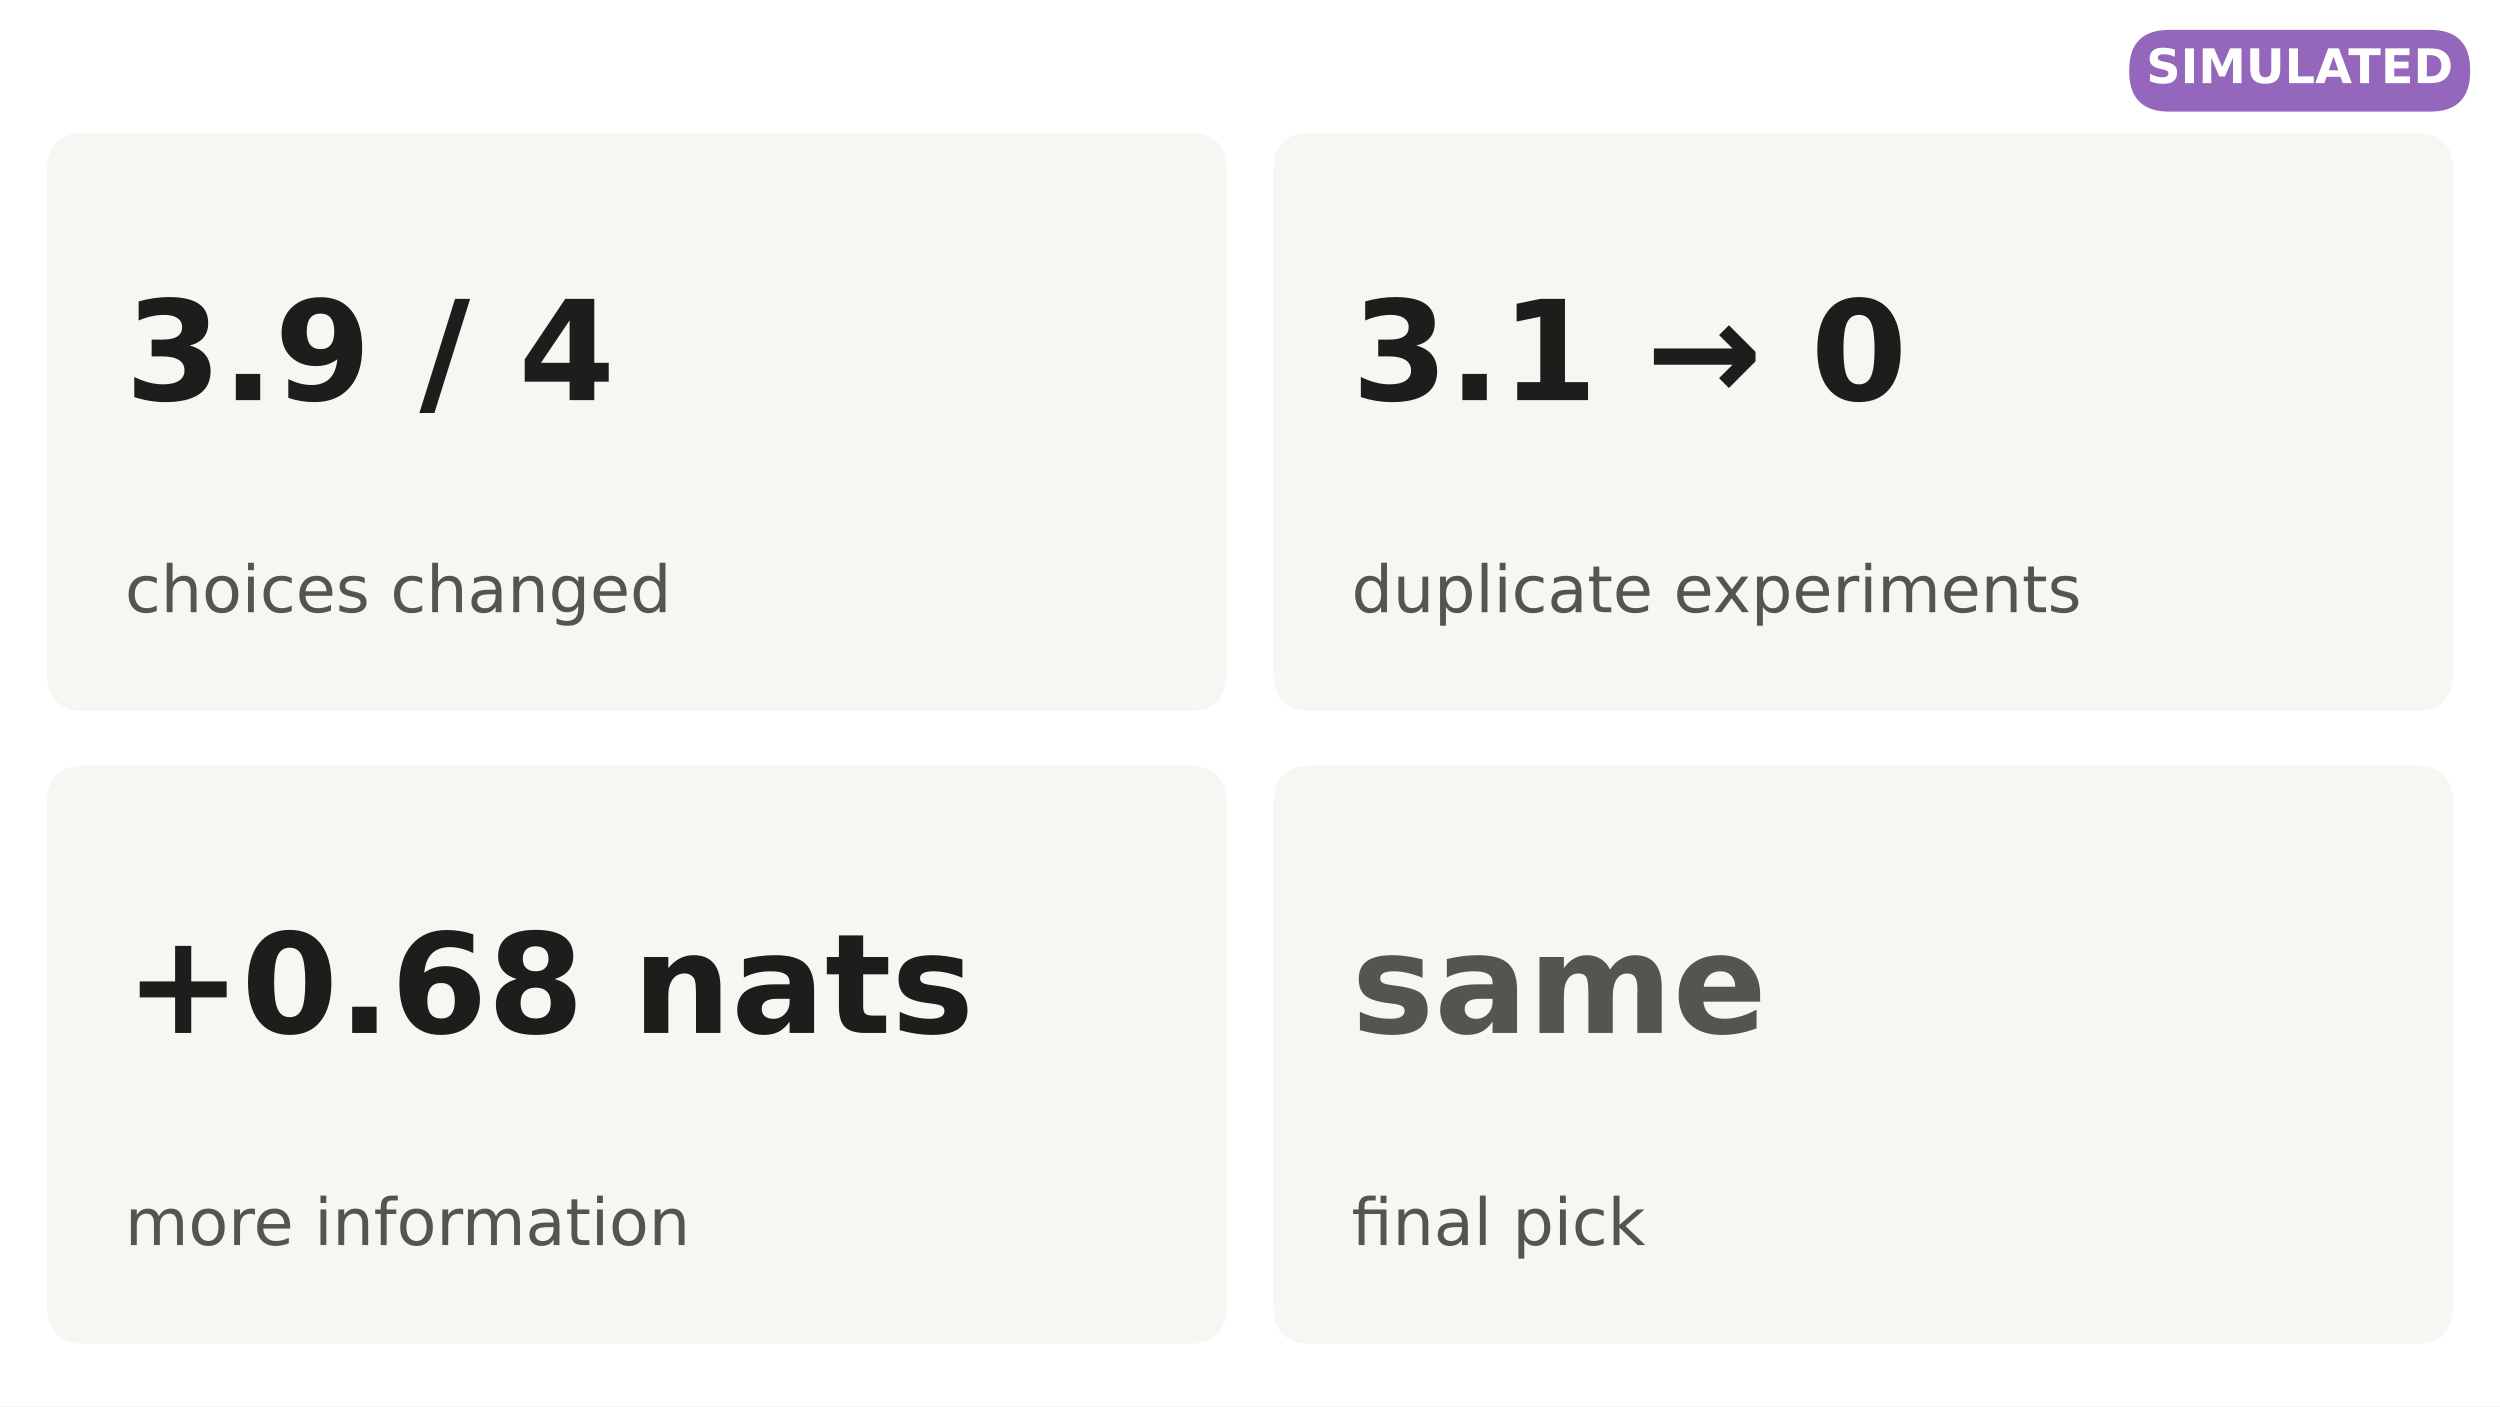
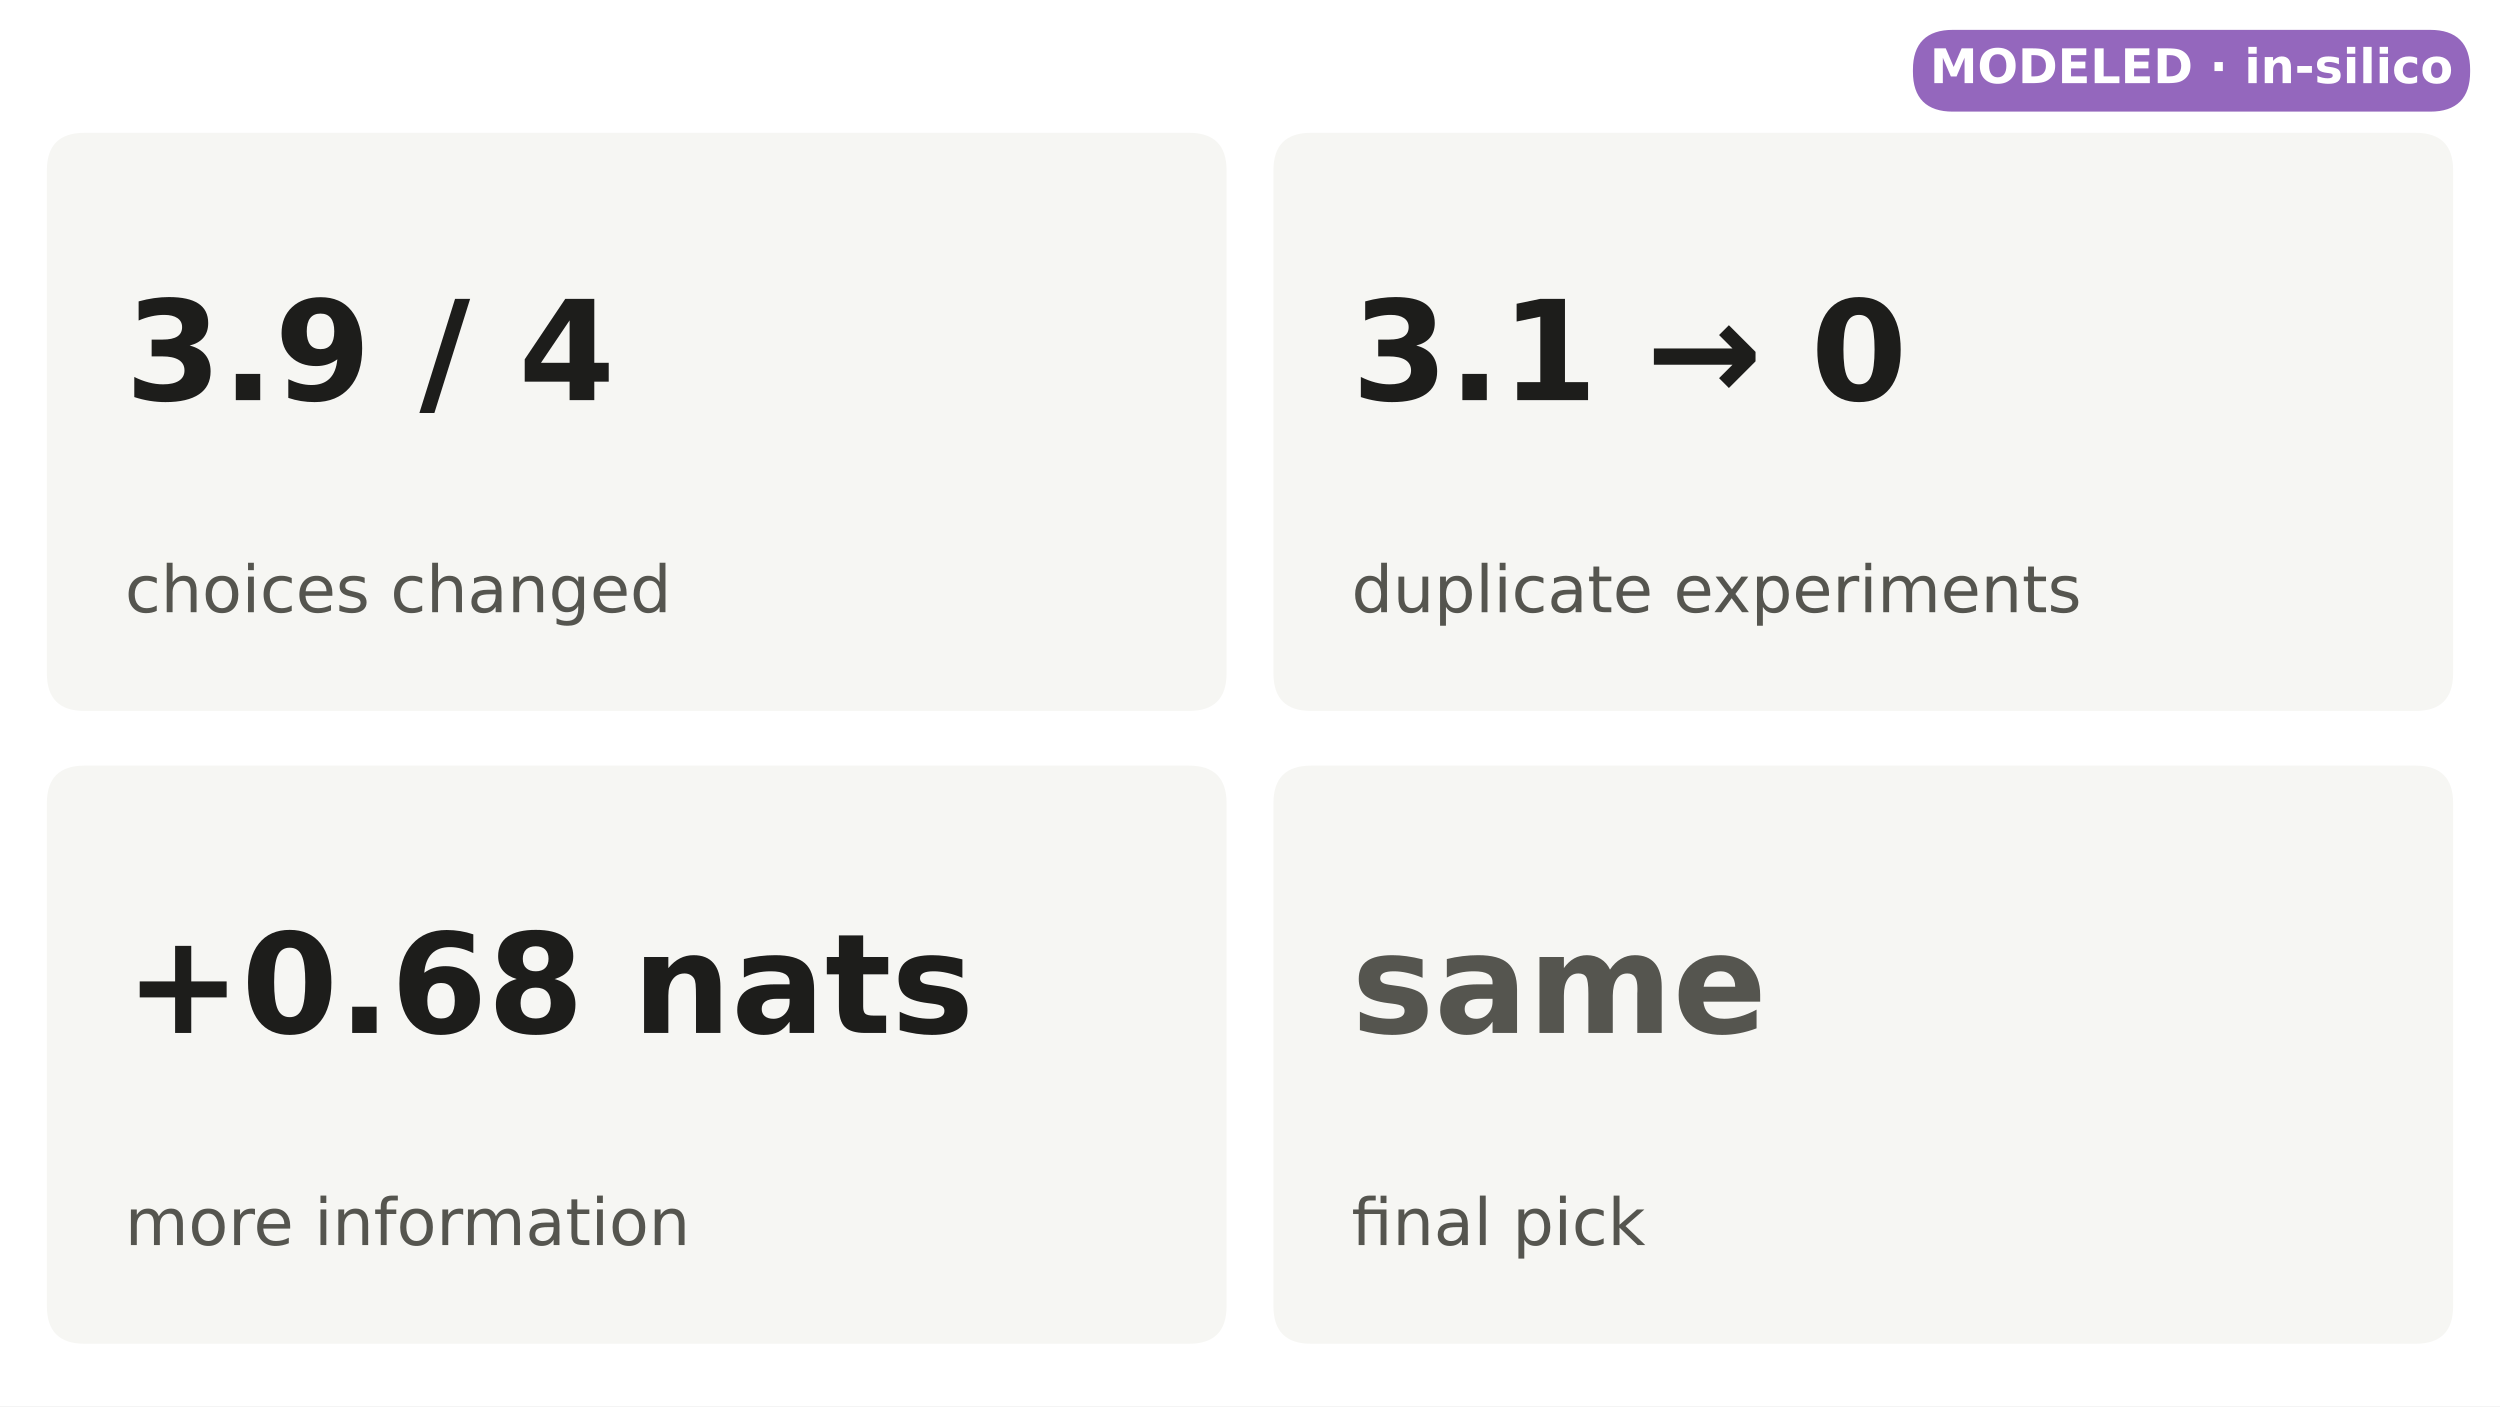
<svg xmlns="http://www.w3.org/2000/svg" xmlns:xlink="http://www.w3.org/1999/xlink" width="1152pt" height="648pt" viewBox="0 0 1152 648" version="1.1">
  <defs>
    <style type="text/css">*{stroke-linejoin: round; stroke-linecap: butt}</style>
  </defs>
  <g id="figure_1">
    <g id="patch_1">
      <path d="M 0 648  L 1152 648  L 1152 0  L 0 0  z " style="fill: #ffffff" />
    </g>
    <g id="axes_1">
      <g id="patch_2">
        <path d="M 38.88 327.6  L 547.92 327.6  Q 565.2 327.6 565.2 310.32  L 565.2 78.48  Q 565.2 61.2 547.92 61.2  L 38.88 61.2  Q 21.6 61.2 21.6 78.48  L 21.6 310.32  Q 21.6 327.6 38.88 327.6  z " clip-path="url(#p1f4ea97d91)" style="fill: #f6f6f3" />
      </g>
      <g id="patch_3">
        <path d="M 604.08 327.6  L 1113.12 327.6  Q 1130.4 327.6 1130.4 310.32  L 1130.4 78.48  Q 1130.4 61.2 1113.12 61.2  L 604.08 61.2  Q 586.8 61.2 586.8 78.48  L 586.8 310.32  Q 586.8 327.6 604.08 327.6  z " clip-path="url(#p1f4ea97d91)" style="fill: #f6f6f3" />
      </g>
      <g id="patch_4">
        <path d="M 38.88 619.2  L 547.92 619.2  Q 565.2 619.2 565.2 601.92  L 565.2 370.08  Q 565.2 352.8 547.92 352.8  L 38.88 352.8  Q 21.6 352.8 21.6 370.08  L 21.6 601.92  Q 21.6 619.2 38.88 619.2  z " clip-path="url(#p1f4ea97d91)" style="fill: #f6f6f3" />
      </g>
      <g id="patch_5">
        <path d="M 604.08 619.2  L 1113.12 619.2  Q 1130.4 619.2 1130.4 601.92  L 1130.4 370.08  Q 1130.4 352.8 1113.12 352.8  L 604.08 352.8  Q 586.8 352.8 586.8 370.08  L 586.8 601.92  Q 586.8 619.2 604.08 619.2  z " clip-path="url(#p1f4ea97d91)" style="fill: #f6f6f3" />
      </g>
      <g id="text_1">
        <g style="fill: #1d1d1b" transform="translate(57.6 184.385) scale(0.64 -0.64)">
          <defs>
            <path id="DejaVuSans-Bold-16" d="M 2981 2516  Q 3453 2394 3698 2092  Q 3944 1791 3944 1325  Q 3944 631 3412 270  Q 2881 -91 1863 -91  Q 1503 -91 1142 -33  Q 781 25 428 141  L 428 1069  Q 766 900 1098 814  Q 1431 728 1753 728  Q 2231 728 2486 893  Q 2741 1059 2741 1369  Q 2741 1688 2480 1852  Q 2219 2016 1709 2016  L 1228 2016  L 1228 2791  L 1734 2791  Q 2188 2791 2409 2933  Q 2631 3075 2631 3366  Q 2631 3634 2415 3781  Q 2200 3928 1806 3928  Q 1516 3928 1219 3862  Q 922 3797 628 3669  L 628 4550  Q 984 4650 1334 4700  Q 1684 4750 2022 4750  Q 2931 4750 3382 4451  Q 3834 4153 3834 3553  Q 3834 3144 3618 2883  Q 3403 2622 2981 2516  z " transform="scale(0.015625)" />
            <path id="DejaVuSans-Bold-11" d="M 653 1209  L 1778 1209  L 1778 0  L 653 0  L 653 1209  z " transform="scale(0.015625)" />
            <path id="DejaVuSans-Bold-1c" d="M 641 103  L 641 966  Q 928 831 1190 764  Q 1453 697 1709 697  Q 2247 697 2547 995  Q 2847 1294 2900 1881  Q 2688 1725 2447 1647  Q 2206 1569 1925 1569  Q 1209 1569 770 1986  Q 331 2403 331 3084  Q 331 3838 820 4291  Q 1309 4744 2131 4744  Q 3044 4744 3544 4128  Q 4044 3513 4044 2388  Q 4044 1231 3459 570  Q 2875 -91 1856 -91  Q 1528 -91 1228 -42  Q 928 6 641 103  z M 2125 2350  Q 2441 2350 2600 2554  Q 2759 2759 2759 3169  Q 2759 3575 2600 3781  Q 2441 3988 2125 3988  Q 1809 3988 1650 3781  Q 1491 3575 1491 3169  Q 1491 2759 1650 2554  Q 1809 2350 2125 2350  z " transform="scale(0.015625)" />
            <path id="DejaVuSans-Bold-3" transform="scale(0.015625)" />
            <path id="DejaVuSans-Bold-12" d="M 1644 4666  L 2338 4666  L 691 -594  L 0 -594  L 1644 4666  z " transform="scale(0.015625)" />
            <path id="DejaVuSans-Bold-17" d="M 2356 3675  L 1038 1722  L 2356 1722  L 2356 3675  z M 2156 4666  L 3494 4666  L 3494 1722  L 4159 1722  L 4159 850  L 3494 850  L 3494 0  L 2356 0  L 2356 850  L 288 850  L 288 1881  L 2156 4666  z " transform="scale(0.015625)" />
          </defs>
          <use xlink:href="#DejaVuSans-Bold-16" />
          <use xlink:href="#DejaVuSans-Bold-11" transform="translate(69.57812 0)" />
          <use xlink:href="#DejaVuSans-Bold-1c" transform="translate(107.5625 0)" />
          <use xlink:href="#DejaVuSans-Bold-3" transform="translate(177.1406 0)" />
          <use xlink:href="#DejaVuSans-Bold-12" transform="translate(211.9531 0)" />
          <use xlink:href="#DejaVuSans-Bold-3" transform="translate(248.4844 0)" />
          <use xlink:href="#DejaVuSans-Bold-17" transform="translate(283.2969 0)" />
        </g>
      </g>
      <g id="text_2">
        <g style="fill: #55554f" transform="translate(57.6 282.1141) scale(0.3 -0.3)">
          <defs>
            <path id="DejaVuSans-46" d="M 3122 3366  L 3122 2828  Q 2878 2963 2633 3030  Q 2388 3097 2138 3097  Q 1578 3097 1268 2742  Q 959 2388 959 1747  Q 959 1106 1268 751  Q 1578 397 2138 397  Q 2388 397 2633 464  Q 2878 531 3122 666  L 3122 134  Q 2881 22 2623 -34  Q 2366 -91 2075 -91  Q 1284 -91 818 406  Q 353 903 353 1747  Q 353 2603 823 3093  Q 1294 3584 2113 3584  Q 2378 3584 2631 3529  Q 2884 3475 3122 3366  z " transform="scale(0.015625)" />
            <path id="DejaVuSans-4b" d="M 3513 2113  L 3513 0  L 2938 0  L 2938 2094  Q 2938 2591 2744 2837  Q 2550 3084 2163 3084  Q 1697 3084 1428 2787  Q 1159 2491 1159 1978  L 1159 0  L 581 0  L 581 4863  L 1159 4863  L 1159 2956  Q 1366 3272 1645 3428  Q 1925 3584 2291 3584  Q 2894 3584 3203 3211  Q 3513 2838 3513 2113  z " transform="scale(0.015625)" />
            <path id="DejaVuSans-52" d="M 1959 3097  Q 1497 3097 1228 2736  Q 959 2375 959 1747  Q 959 1119 1226 758  Q 1494 397 1959 397  Q 2419 397 2687 759  Q 2956 1122 2956 1747  Q 2956 2369 2687 2733  Q 2419 3097 1959 3097  z M 1959 3584  Q 2709 3584 3137 3096  Q 3566 2609 3566 1747  Q 3566 888 3137 398  Q 2709 -91 1959 -91  Q 1206 -91 779 398  Q 353 888 353 1747  Q 353 2609 779 3096  Q 1206 3584 1959 3584  z " transform="scale(0.015625)" />
            <path id="DejaVuSans-4c" d="M 603 3500  L 1178 3500  L 1178 0  L 603 0  L 603 3500  z M 603 4863  L 1178 4863  L 1178 4134  L 603 4134  L 603 4863  z " transform="scale(0.015625)" />
            <path id="DejaVuSans-48" d="M 3597 1894  L 3597 1613  L 953 1613  Q 991 1019 1311 708  Q 1631 397 2203 397  Q 2534 397 2845 478  Q 3156 559 3463 722  L 3463 178  Q 3153 47 2828 -22  Q 2503 -91 2169 -91  Q 1331 -91 842 396  Q 353 884 353 1716  Q 353 2575 817 3079  Q 1281 3584 2069 3584  Q 2775 3584 3186 3129  Q 3597 2675 3597 1894  z M 3022 2063  Q 3016 2534 2758 2815  Q 2500 3097 2075 3097  Q 1594 3097 1305 2825  Q 1016 2553 972 2059  L 3022 2063  z " transform="scale(0.015625)" />
            <path id="DejaVuSans-56" d="M 2834 3397  L 2834 2853  Q 2591 2978 2328 3040  Q 2066 3103 1784 3103  Q 1356 3103 1142 2972  Q 928 2841 928 2578  Q 928 2378 1081 2264  Q 1234 2150 1697 2047  L 1894 2003  Q 2506 1872 2764 1633  Q 3022 1394 3022 966  Q 3022 478 2636 193  Q 2250 -91 1575 -91  Q 1294 -91 989 -36  Q 684 19 347 128  L 347 722  Q 666 556 975 473  Q 1284 391 1588 391  Q 1994 391 2212 530  Q 2431 669 2431 922  Q 2431 1156 2273 1281  Q 2116 1406 1581 1522  L 1381 1569  Q 847 1681 609 1914  Q 372 2147 372 2553  Q 372 3047 722 3315  Q 1072 3584 1716 3584  Q 2034 3584 2315 3537  Q 2597 3491 2834 3397  z " transform="scale(0.015625)" />
            <path id="DejaVuSans-3" transform="scale(0.015625)" />
            <path id="DejaVuSans-44" d="M 2194 1759  Q 1497 1759 1228 1600  Q 959 1441 959 1056  Q 959 750 1161 570  Q 1363 391 1709 391  Q 2188 391 2477 730  Q 2766 1069 2766 1631  L 2766 1759  L 2194 1759  z M 3341 1997  L 3341 0  L 2766 0  L 2766 531  Q 2569 213 2275 61  Q 1981 -91 1556 -91  Q 1019 -91 701 211  Q 384 513 384 1019  Q 384 1609 779 1909  Q 1175 2209 1959 2209  L 2766 2209  L 2766 2266  Q 2766 2663 2505 2880  Q 2244 3097 1772 3097  Q 1472 3097 1187 3025  Q 903 2953 641 2809  L 641 3341  Q 956 3463 1253 3523  Q 1550 3584 1831 3584  Q 2591 3584 2966 3190  Q 3341 2797 3341 1997  z " transform="scale(0.015625)" />
            <path id="DejaVuSans-51" d="M 3513 2113  L 3513 0  L 2938 0  L 2938 2094  Q 2938 2591 2744 2837  Q 2550 3084 2163 3084  Q 1697 3084 1428 2787  Q 1159 2491 1159 1978  L 1159 0  L 581 0  L 581 3500  L 1159 3500  L 1159 2956  Q 1366 3272 1645 3428  Q 1925 3584 2291 3584  Q 2894 3584 3203 3211  Q 3513 2838 3513 2113  z " transform="scale(0.015625)" />
            <path id="DejaVuSans-4a" d="M 2906 1791  Q 2906 2416 2648 2759  Q 2391 3103 1925 3103  Q 1463 3103 1205 2759  Q 947 2416 947 1791  Q 947 1169 1205 825  Q 1463 481 1925 481  Q 2391 481 2648 825  Q 2906 1169 2906 1791  z M 3481 434  Q 3481 -459 3084 -895  Q 2688 -1331 1869 -1331  Q 1566 -1331 1297 -1286  Q 1028 -1241 775 -1147  L 775 -588  Q 1028 -725 1275 -790  Q 1522 -856 1778 -856  Q 2344 -856 2625 -561  Q 2906 -266 2906 331  L 2906 616  Q 2728 306 2450 153  Q 2172 0 1784 0  Q 1141 0 747 490  Q 353 981 353 1791  Q 353 2603 747 3093  Q 1141 3584 1784 3584  Q 2172 3584 2450 3431  Q 2728 3278 2906 2969  L 2906 3500  L 3481 3500  L 3481 434  z " transform="scale(0.015625)" />
            <path id="DejaVuSans-47" d="M 2906 2969  L 2906 4863  L 3481 4863  L 3481 0  L 2906 0  L 2906 525  Q 2725 213 2448 61  Q 2172 -91 1784 -91  Q 1150 -91 751 415  Q 353 922 353 1747  Q 353 2572 751 3078  Q 1150 3584 1784 3584  Q 2172 3584 2448 3432  Q 2725 3281 2906 2969  z M 947 1747  Q 947 1113 1208 752  Q 1469 391 1925 391  Q 2381 391 2643 752  Q 2906 1113 2906 1747  Q 2906 2381 2643 2742  Q 2381 3103 1925 3103  Q 1469 3103 1208 2742  Q 947 2381 947 1747  z " transform="scale(0.015625)" />
          </defs>
          <use xlink:href="#DejaVuSans-46" />
          <use xlink:href="#DejaVuSans-4b" transform="translate(54.98438 0)" />
          <use xlink:href="#DejaVuSans-52" transform="translate(118.3594 0)" />
          <use xlink:href="#DejaVuSans-4c" transform="translate(179.5469 0)" />
          <use xlink:href="#DejaVuSans-46" transform="translate(207.3281 0)" />
          <use xlink:href="#DejaVuSans-48" transform="translate(262.3125 0)" />
          <use xlink:href="#DejaVuSans-56" transform="translate(323.8438 0)" />
          <use xlink:href="#DejaVuSans-3" transform="translate(375.9375 0)" />
          <use xlink:href="#DejaVuSans-46" transform="translate(407.7188 0)" />
          <use xlink:href="#DejaVuSans-4b" transform="translate(462.7031 0)" />
          <use xlink:href="#DejaVuSans-44" transform="translate(526.0781 0)" />
          <use xlink:href="#DejaVuSans-51" transform="translate(587.3594 0)" />
          <use xlink:href="#DejaVuSans-4a" transform="translate(650.7344 0)" />
          <use xlink:href="#DejaVuSans-48" transform="translate(714.2188 0)" />
          <use xlink:href="#DejaVuSans-47" transform="translate(775.75 0)" />
        </g>
      </g>
      <g id="text_3">
        <g style="fill: #1d1d1b" transform="translate(622.8 184.385) scale(0.64 -0.64)">
          <defs>
            <path id="DejaVuSans-Bold-14" d="M 750 831  L 1813 831  L 1813 3847  L 722 3622  L 722 4441  L 1806 4666  L 2950 4666  L 2950 831  L 4013 831  L 4013 0  L 750 0  L 750 831  z " transform="scale(0.015625)" />
            <path id="DejaVuSans-Bold-c1c" d="M 5050 2225  L 5050 1788  L 3822 559  L 3369 1013  L 3988 1631  L 366 1631  L 366 2381  L 3988 2381  L 3369 3000  L 3822 3453  L 5050 2225  z " transform="scale(0.015625)" />
            <path id="DejaVuSans-Bold-13" d="M 2944 2338  Q 2944 3213 2780 3570  Q 2616 3928 2228 3928  Q 1841 3928 1675 3570  Q 1509 3213 1509 2338  Q 1509 1453 1675 1090  Q 1841 728 2228 728  Q 2613 728 2778 1090  Q 2944 1453 2944 2338  z M 4147 2328  Q 4147 1169 3647 539  Q 3147 -91 2228 -91  Q 1306 -91 806 539  Q 306 1169 306 2328  Q 306 3491 806 4120  Q 1306 4750 2228 4750  Q 3147 4750 3647 4120  Q 4147 3491 4147 2328  z " transform="scale(0.015625)" />
          </defs>
          <use xlink:href="#DejaVuSans-Bold-16" />
          <use xlink:href="#DejaVuSans-Bold-11" transform="translate(69.57812 0)" />
          <use xlink:href="#DejaVuSans-Bold-14" transform="translate(107.5625 0)" />
          <use xlink:href="#DejaVuSans-Bold-3" transform="translate(177.1406 0)" />
          <use xlink:href="#DejaVuSans-Bold-c1c" transform="translate(211.9531 0)" />
          <use xlink:href="#DejaVuSans-Bold-3" transform="translate(295.75 0)" />
          <use xlink:href="#DejaVuSans-Bold-13" transform="translate(330.5625 0)" />
        </g>
      </g>
      <g id="text_4">
        <g style="fill: #55554f" transform="translate(622.8 282.1141) scale(0.3 -0.3)">
          <defs>
            <path id="DejaVuSans-58" d="M 544 1381  L 544 3500  L 1119 3500  L 1119 1403  Q 1119 906 1312 657  Q 1506 409 1894 409  Q 2359 409 2629 706  Q 2900 1003 2900 1516  L 2900 3500  L 3475 3500  L 3475 0  L 2900 0  L 2900 538  Q 2691 219 2414 64  Q 2138 -91 1772 -91  Q 1169 -91 856 284  Q 544 659 544 1381  z M 1991 3584  L 1991 3584  z " transform="scale(0.015625)" />
            <path id="DejaVuSans-53" d="M 1159 525  L 1159 -1331  L 581 -1331  L 581 3500  L 1159 3500  L 1159 2969  Q 1341 3281 1617 3432  Q 1894 3584 2278 3584  Q 2916 3584 3314 3078  Q 3713 2572 3713 1747  Q 3713 922 3314 415  Q 2916 -91 2278 -91  Q 1894 -91 1617 61  Q 1341 213 1159 525  z M 3116 1747  Q 3116 2381 2855 2742  Q 2594 3103 2138 3103  Q 1681 3103 1420 2742  Q 1159 2381 1159 1747  Q 1159 1113 1420 752  Q 1681 391 2138 391  Q 2594 391 2855 752  Q 3116 1113 3116 1747  z " transform="scale(0.015625)" />
            <path id="DejaVuSans-4f" d="M 603 4863  L 1178 4863  L 1178 0  L 603 0  L 603 4863  z " transform="scale(0.015625)" />
            <path id="DejaVuSans-57" d="M 1172 4494  L 1172 3500  L 2356 3500  L 2356 3053  L 1172 3053  L 1172 1153  Q 1172 725 1289 603  Q 1406 481 1766 481  L 2356 481  L 2356 0  L 1766 0  Q 1100 0 847 248  Q 594 497 594 1153  L 594 3053  L 172 3053  L 172 3500  L 594 3500  L 594 4494  L 1172 4494  z " transform="scale(0.015625)" />
            <path id="DejaVuSans-5b" d="M 3513 3500  L 2247 1797  L 3578 0  L 2900 0  L 1881 1375  L 863 0  L 184 0  L 1544 1831  L 300 3500  L 978 3500  L 1906 2253  L 2834 3500  L 3513 3500  z " transform="scale(0.015625)" />
            <path id="DejaVuSans-55" d="M 2631 2963  Q 2534 3019 2420 3045  Q 2306 3072 2169 3072  Q 1681 3072 1420 2755  Q 1159 2438 1159 1844  L 1159 0  L 581 0  L 581 3500  L 1159 3500  L 1159 2956  Q 1341 3275 1631 3429  Q 1922 3584 2338 3584  Q 2397 3584 2469 3576  Q 2541 3569 2628 3553  L 2631 2963  z " transform="scale(0.015625)" />
            <path id="DejaVuSans-50" d="M 3328 2828  Q 3544 3216 3844 3400  Q 4144 3584 4550 3584  Q 5097 3584 5394 3201  Q 5691 2819 5691 2113  L 5691 0  L 5113 0  L 5113 2094  Q 5113 2597 4934 2840  Q 4756 3084 4391 3084  Q 3944 3084 3684 2787  Q 3425 2491 3425 1978  L 3425 0  L 2847 0  L 2847 2094  Q 2847 2600 2669 2842  Q 2491 3084 2119 3084  Q 1678 3084 1418 2786  Q 1159 2488 1159 1978  L 1159 0  L 581 0  L 581 3500  L 1159 3500  L 1159 2956  Q 1356 3278 1631 3431  Q 1906 3584 2284 3584  Q 2666 3584 2933 3390  Q 3200 3197 3328 2828  z " transform="scale(0.015625)" />
          </defs>
          <use xlink:href="#DejaVuSans-47" />
          <use xlink:href="#DejaVuSans-58" transform="translate(63.48438 0)" />
          <use xlink:href="#DejaVuSans-53" transform="translate(126.8594 0)" />
          <use xlink:href="#DejaVuSans-4f" transform="translate(190.3438 0)" />
          <use xlink:href="#DejaVuSans-4c" transform="translate(218.125 0)" />
          <use xlink:href="#DejaVuSans-46" transform="translate(245.9062 0)" />
          <use xlink:href="#DejaVuSans-44" transform="translate(300.8906 0)" />
          <use xlink:href="#DejaVuSans-57" transform="translate(362.1719 0)" />
          <use xlink:href="#DejaVuSans-48" transform="translate(401.375 0)" />
          <use xlink:href="#DejaVuSans-3" transform="translate(462.9062 0)" />
          <use xlink:href="#DejaVuSans-48" transform="translate(494.6875 0)" />
          <use xlink:href="#DejaVuSans-5b" transform="translate(554.4688 0)" />
          <use xlink:href="#DejaVuSans-53" transform="translate(613.6562 0)" />
          <use xlink:href="#DejaVuSans-48" transform="translate(677.1406 0)" />
          <use xlink:href="#DejaVuSans-55" transform="translate(738.6719 0)" />
          <use xlink:href="#DejaVuSans-4c" transform="translate(779.7812 0)" />
          <use xlink:href="#DejaVuSans-50" transform="translate(807.5625 0)" />
          <use xlink:href="#DejaVuSans-48" transform="translate(904.9688 0)" />
          <use xlink:href="#DejaVuSans-51" transform="translate(966.5 0)" />
          <use xlink:href="#DejaVuSans-57" transform="translate(1029.875 0)" />
          <use xlink:href="#DejaVuSans-56" transform="translate(1069.078 0)" />
        </g>
      </g>
      <g id="text_5">
        <g style="fill: #1d1d1b" transform="translate(57.6 475.985) scale(0.64 -0.64)">
          <defs>
            <path id="DejaVuSans-Bold-e" d="M 3053 4013  L 3053 2375  L 4684 2375  L 4684 1638  L 3053 1638  L 3053 0  L 2309 0  L 2309 1638  L 678 1638  L 678 2375  L 2309 2375  L 2309 4013  L 3053 4013  z " transform="scale(0.015625)" />
            <path id="DejaVuSans-Bold-19" d="M 2316 2303  Q 2000 2303 1842 2098  Q 1684 1894 1684 1484  Q 1684 1075 1842 870  Q 2000 666 2316 666  Q 2634 666 2792 870  Q 2950 1075 2950 1484  Q 2950 1894 2792 2098  Q 2634 2303 2316 2303  z M 3803 4544  L 3803 3681  Q 3506 3822 3243 3889  Q 2981 3956 2731 3956  Q 2194 3956 1894 3657  Q 1594 3359 1544 2772  Q 1750 2925 1990 3001  Q 2231 3078 2516 3078  Q 3231 3078 3670 2659  Q 4109 2241 4109 1563  Q 4109 813 3618 361  Q 3128 -91 2303 -91  Q 1394 -91 895 523  Q 397 1138 397 2266  Q 397 3422 980 4083  Q 1563 4744 2578 4744  Q 2900 4744 3203 4694  Q 3506 4644 3803 4544  z " transform="scale(0.015625)" />
            <path id="DejaVuSans-Bold-1b" d="M 2228 2088  Q 1891 2088 1709 1903  Q 1528 1719 1528 1375  Q 1528 1031 1709 848  Q 1891 666 2228 666  Q 2563 666 2741 848  Q 2919 1031 2919 1375  Q 2919 1722 2741 1905  Q 2563 2088 2228 2088  z M 1350 2484  Q 925 2613 709 2878  Q 494 3144 494 3541  Q 494 4131 934 4440  Q 1375 4750 2228 4750  Q 3075 4750 3515 4442  Q 3956 4134 3956 3541  Q 3956 3144 3739 2878  Q 3522 2613 3097 2484  Q 3572 2353 3814 2058  Q 4056 1763 4056 1313  Q 4056 619 3595 264  Q 3134 -91 2228 -91  Q 1319 -91 855 264  Q 391 619 391 1313  Q 391 1763 633 2058  Q 875 2353 1350 2484  z M 1631 3419  Q 1631 3141 1786 2991  Q 1941 2841 2228 2841  Q 2509 2841 2662 2991  Q 2816 3141 2816 3419  Q 2816 3697 2662 3845  Q 2509 3994 2228 3994  Q 1941 3994 1786 3844  Q 1631 3694 1631 3419  z " transform="scale(0.015625)" />
            <path id="DejaVuSans-Bold-51" d="M 4056 2131  L 4056 0  L 2931 0  L 2931 347  L 2931 1631  Q 2931 2084 2911 2256  Q 2891 2428 2841 2509  Q 2775 2619 2662 2680  Q 2550 2741 2406 2741  Q 2056 2741 1856 2470  Q 1656 2200 1656 1722  L 1656 0  L 538 0  L 538 3500  L 1656 3500  L 1656 2988  Q 1909 3294 2193 3439  Q 2478 3584 2822 3584  Q 3428 3584 3742 3212  Q 4056 2841 4056 2131  z " transform="scale(0.015625)" />
            <path id="DejaVuSans-Bold-44" d="M 2106 1575  Q 1756 1575 1579 1456  Q 1403 1338 1403 1106  Q 1403 894 1545 773  Q 1688 653 1941 653  Q 2256 653 2472 879  Q 2688 1106 2688 1447  L 2688 1575  L 2106 1575  z M 3816 1997  L 3816 0  L 2688 0  L 2688 519  Q 2463 200 2181 54  Q 1900 -91 1497 -91  Q 953 -91 614 226  Q 275 544 275 1050  Q 275 1666 698 1953  Q 1122 2241 2028 2241  L 2688 2241  L 2688 2328  Q 2688 2594 2478 2717  Q 2269 2841 1825 2841  Q 1466 2841 1156 2769  Q 847 2697 581 2553  L 581 3406  Q 941 3494 1303 3539  Q 1666 3584 2028 3584  Q 2975 3584 3395 3211  Q 3816 2838 3816 1997  z " transform="scale(0.015625)" />
            <path id="DejaVuSans-Bold-57" d="M 1759 4494  L 1759 3500  L 2913 3500  L 2913 2700  L 1759 2700  L 1759 1216  Q 1759 972 1856 886  Q 1953 800 2241 800  L 2816 800  L 2816 0  L 1856 0  Q 1194 0 917 276  Q 641 553 641 1216  L 641 2700  L 84 2700  L 84 3500  L 641 3500  L 641 4494  L 1759 4494  z " transform="scale(0.015625)" />
            <path id="DejaVuSans-Bold-56" d="M 3272 3391  L 3272 2541  Q 2913 2691 2578 2766  Q 2244 2841 1947 2841  Q 1628 2841 1473 2761  Q 1319 2681 1319 2516  Q 1319 2381 1436 2309  Q 1553 2238 1856 2203  L 2053 2175  Q 2913 2066 3209 1816  Q 3506 1566 3506 1031  Q 3506 472 3093 190  Q 2681 -91 1863 -91  Q 1516 -91 1145 -36  Q 775 19 384 128  L 384 978  Q 719 816 1070 734  Q 1422 653 1784 653  Q 2113 653 2278 743  Q 2444 834 2444 1013  Q 2444 1163 2330 1236  Q 2216 1309 1875 1350  L 1678 1375  Q 931 1469 631 1722  Q 331 1975 331 2491  Q 331 3047 712 3315  Q 1094 3584 1881 3584  Q 2191 3584 2531 3537  Q 2872 3491 3272 3391  z " transform="scale(0.015625)" />
          </defs>
          <use xlink:href="#DejaVuSans-Bold-e" />
          <use xlink:href="#DejaVuSans-Bold-13" transform="translate(83.79688 0)" />
          <use xlink:href="#DejaVuSans-Bold-11" transform="translate(153.375 0)" />
          <use xlink:href="#DejaVuSans-Bold-19" transform="translate(191.3594 0)" />
          <use xlink:href="#DejaVuSans-Bold-1b" transform="translate(260.9375 0)" />
          <use xlink:href="#DejaVuSans-Bold-3" transform="translate(330.5156 0)" />
          <use xlink:href="#DejaVuSans-Bold-51" transform="translate(365.3281 0)" />
          <use xlink:href="#DejaVuSans-Bold-44" transform="translate(436.5156 0)" />
          <use xlink:href="#DejaVuSans-Bold-57" transform="translate(504 0)" />
          <use xlink:href="#DejaVuSans-Bold-56" transform="translate(551.7969 0)" />
        </g>
      </g>
      <g id="text_6">
        <g style="fill: #55554f" transform="translate(57.6 573.7141) scale(0.3 -0.3)">
          <defs>
            <path id="DejaVuSans-49" d="M 2375 4863  L 2375 4384  L 1825 4384  Q 1516 4384 1395 4259  Q 1275 4134 1275 3809  L 1275 3500  L 2222 3500  L 2222 3053  L 1275 3053  L 1275 0  L 697 0  L 697 3053  L 147 3053  L 147 3500  L 697 3500  L 697 3744  Q 697 4328 969 4595  Q 1241 4863 1831 4863  L 2375 4863  z " transform="scale(0.015625)" />
          </defs>
          <use xlink:href="#DejaVuSans-50" />
          <use xlink:href="#DejaVuSans-52" transform="translate(97.40625 0)" />
          <use xlink:href="#DejaVuSans-55" transform="translate(158.5938 0)" />
          <use xlink:href="#DejaVuSans-48" transform="translate(197.5 0)" />
          <use xlink:href="#DejaVuSans-3" transform="translate(259.0312 0)" />
          <use xlink:href="#DejaVuSans-4c" transform="translate(290.8125 0)" />
          <use xlink:href="#DejaVuSans-51" transform="translate(318.5938 0)" />
          <use xlink:href="#DejaVuSans-49" transform="translate(381.9688 0)" />
          <use xlink:href="#DejaVuSans-52" transform="translate(417.1719 0)" />
          <use xlink:href="#DejaVuSans-55" transform="translate(478.3594 0)" />
          <use xlink:href="#DejaVuSans-50" transform="translate(517.7188 0)" />
          <use xlink:href="#DejaVuSans-44" transform="translate(615.125 0)" />
          <use xlink:href="#DejaVuSans-57" transform="translate(676.4062 0)" />
          <use xlink:href="#DejaVuSans-4c" transform="translate(715.6094 0)" />
          <use xlink:href="#DejaVuSans-52" transform="translate(743.3906 0)" />
          <use xlink:href="#DejaVuSans-51" transform="translate(804.5781 0)" />
        </g>
      </g>
      <g id="text_7">
        <g style="fill: #55554f" transform="translate(622.8 475.985) scale(0.64 -0.64)">
          <defs>
            <path id="DejaVuSans-Bold-50" d="M 3781 2919  Q 3994 3244 4286 3414  Q 4578 3584 4928 3584  Q 5531 3584 5847 3212  Q 6163 2841 6163 2131  L 6163 0  L 5038 0  L 5038 1825  Q 5041 1866 5042 1909  Q 5044 1953 5044 2034  Q 5044 2406 4934 2573  Q 4825 2741 4581 2741  Q 4263 2741 4089 2478  Q 3916 2216 3909 1719  L 3909 0  L 2784 0  L 2784 1825  Q 2784 2406 2684 2573  Q 2584 2741 2328 2741  Q 2006 2741 1831 2477  Q 1656 2213 1656 1722  L 1656 0  L 531 0  L 531 3500  L 1656 3500  L 1656 2988  Q 1863 3284 2130 3434  Q 2397 3584 2719 3584  Q 3081 3584 3359 3409  Q 3638 3234 3781 2919  z " transform="scale(0.015625)" />
            <path id="DejaVuSans-Bold-48" d="M 4031 1759  L 4031 1441  L 1416 1441  Q 1456 1047 1700 850  Q 1944 653 2381 653  Q 2734 653 3104 758  Q 3475 863 3866 1075  L 3866 213  Q 3469 63 3072 -14  Q 2675 -91 2278 -91  Q 1328 -91 801 392  Q 275 875 275 1747  Q 275 2603 792 3093  Q 1309 3584 2216 3584  Q 3041 3584 3536 3087  Q 4031 2591 4031 1759  z M 2881 2131  Q 2881 2450 2695 2645  Q 2509 2841 2209 2841  Q 1884 2841 1681 2658  Q 1478 2475 1428 2131  L 2881 2131  z " transform="scale(0.015625)" />
          </defs>
          <use xlink:href="#DejaVuSans-Bold-56" />
          <use xlink:href="#DejaVuSans-Bold-44" transform="translate(59.51562 0)" />
          <use xlink:href="#DejaVuSans-Bold-50" transform="translate(127 0)" />
          <use xlink:href="#DejaVuSans-Bold-48" transform="translate(231.2031 0)" />
        </g>
      </g>
      <g id="text_8">
        <g style="fill: #55554f" transform="translate(622.8 573.7141) scale(0.3 -0.3)">
          <defs>
            <path id="DejaVuSans-13af" d="M 3431 3500  L 3431 0  L 2853 0  L 2853 3053  L 1275 3053  L 1275 0  L 697 0  L 697 3053  L 147 3053  L 147 3500  L 697 3500  L 697 3744  Q 697 4316 967 4589  Q 1238 4863 1797 4863  L 2375 4863  L 2375 4384  L 1825 4384  Q 1516 4384 1395 4259  Q 1275 4134 1275 3809  L 1275 3500  L 3431 3500  z M 2853 4856  L 3431 4856  L 3431 4128  L 2853 4128  L 2853 4856  z " transform="scale(0.015625)" />
            <path id="DejaVuSans-4e" d="M 581 4863  L 1159 4863  L 1159 1991  L 2875 3500  L 3609 3500  L 1753 1863  L 3688 0  L 2938 0  L 1159 1709  L 1159 0  L 581 0  L 581 4863  z " transform="scale(0.015625)" />
          </defs>
          <use xlink:href="#DejaVuSans-13af" />
          <use xlink:href="#DejaVuSans-51" transform="translate(62.98438 0)" />
          <use xlink:href="#DejaVuSans-44" transform="translate(126.3594 0)" />
          <use xlink:href="#DejaVuSans-4f" transform="translate(187.6406 0)" />
          <use xlink:href="#DejaVuSans-3" transform="translate(215.4219 0)" />
          <use xlink:href="#DejaVuSans-53" transform="translate(247.2031 0)" />
          <use xlink:href="#DejaVuSans-4c" transform="translate(310.6875 0)" />
          <use xlink:href="#DejaVuSans-46" transform="translate(338.4688 0)" />
          <use xlink:href="#DejaVuSans-4e" transform="translate(393.4531 0)" />
        </g>
      </g>
      <g id="text_9">
        <g id="patch_6">
-           <path d="M 999.538 50.64  L 1119.84 50.64  Q 1137.44 50.64 1137.44 33.04  L 1137.44 32.16  Q 1137.44 14.56 1119.84 14.56  L 999.538 14.56  Q 981.938 14.56 981.938 32.16  L 981.938 33.04  Q 981.938 50.64 999.538 50.64  z " style="fill: #9467bd; stroke: #9467bd; stroke-width: 1.6; stroke-linejoin: miter" />
-         </g>
-         <g style="fill: #ffffff" transform="translate(988.9778 38.31484) scale(0.22 -0.22)">
-           <defs>
-             <path id="DejaVuSans-Bold-36" d="M 3834 4519  L 3834 3531  Q 3450 3703 3084 3790  Q 2719 3878 2394 3878  Q 1963 3878 1756 3759  Q 1550 3641 1550 3391  Q 1550 3203 1689 3098  Q 1828 2994 2194 2919  L 2706 2816  Q 3484 2659 3812 2340  Q 4141 2022 4141 1434  Q 4141 663 3683 286  Q 3225 -91 2284 -91  Q 1841 -91 1394 -6  Q 947 78 500 244  L 500 1259  Q 947 1022 1364 901  Q 1781 781 2169 781  Q 2563 781 2772 912  Q 2981 1044 2981 1288  Q 2981 1506 2839 1625  Q 2697 1744 2272 1838  L 1806 1941  Q 1106 2091 782 2419  Q 459 2747 459 3303  Q 459 4000 909 4375  Q 1359 4750 2203 4750  Q 2588 4750 2994 4692  Q 3400 4634 3834 4519  z " transform="scale(0.015625)" />
-             <path id="DejaVuSans-Bold-2c" d="M 588 4666  L 1791 4666  L 1791 0  L 588 0  L 588 4666  z " transform="scale(0.015625)" />
+           <path d="M 899.878 50.642  L 1119.84 50.642  Q 1137.44 50.642 1137.44 33.042  L 1137.44 32.16  Q 1137.44 14.56 1119.84 14.56  L 899.878 14.56  Q 882.278 14.56 882.278 32.16  L 882.278 33.042  Q 882.278 50.642 899.878 50.642  z " style="fill: #9467bd; stroke: #9467bd; stroke-width: 1.6; stroke-linejoin: miter" />
+         </g>
+         <g style="fill: #ffffff" transform="translate(889.3178 38.31656) scale(0.22 -0.22)">
+           <defs>
            <path id="DejaVuSans-Bold-30" d="M 588 4666  L 2119 4666  L 3181 2169  L 4250 4666  L 5778 4666  L 5778 0  L 4641 0  L 4641 3413  L 3566 897  L 2803 897  L 1728 3413  L 1728 0  L 588 0  L 588 4666  z " transform="scale(0.015625)" />
-             <path id="DejaVuSans-Bold-38" d="M 588 4666  L 1791 4666  L 1791 1869  Q 1791 1291 1980 1042  Q 2169 794 2597 794  Q 3028 794 3217 1042  Q 3406 1291 3406 1869  L 3406 4666  L 4609 4666  L 4609 1869  Q 4609 878 4112 393  Q 3616 -91 2597 -91  Q 1581 -91 1084 393  Q 588 878 588 1869  L 588 4666  z " transform="scale(0.015625)" />
+             <path id="DejaVuSans-Bold-32" d="M 2719 3878  Q 2169 3878 1866 3472  Q 1563 3066 1563 2328  Q 1563 1594 1866 1187  Q 2169 781 2719 781  Q 3272 781 3575 1187  Q 3878 1594 3878 2328  Q 3878 3066 3575 3472  Q 3272 3878 2719 3878  z M 2719 4750  Q 3844 4750 4481 4106  Q 5119 3463 5119 2328  Q 5119 1197 4481 553  Q 3844 -91 2719 -91  Q 1597 -91 958 553  Q 319 1197 319 2328  Q 319 3463 958 4106  Q 1597 4750 2719 4750  z " transform="scale(0.015625)" />
+             <path id="DejaVuSans-Bold-27" d="M 1791 3756  L 1791 909  L 2222 909  Q 2959 909 3348 1275  Q 3738 1641 3738 2338  Q 3738 3031 3350 3393  Q 2963 3756 2222 3756  L 1791 3756  z M 588 4666  L 1856 4666  Q 2919 4666 3439 4514  Q 3959 4363 4331 4000  Q 4659 3684 4818 3271  Q 4978 2859 4978 2338  Q 4978 1809 4818 1395  Q 4659 981 4331 666  Q 3956 303 3431 151  Q 2906 0 1856 0  L 588 0  L 588 4666  z " transform="scale(0.015625)" />
+             <path id="DejaVuSans-Bold-28" d="M 588 4666  L 3834 4666  L 3834 3756  L 1791 3756  L 1791 2888  L 3713 2888  L 3713 1978  L 1791 1978  L 1791 909  L 3903 909  L 3903 0  L 588 0  L 588 4666  z " transform="scale(0.015625)" />
            <path id="DejaVuSans-Bold-2f" d="M 588 4666  L 1791 4666  L 1791 909  L 3903 909  L 3903 0  L 588 0  L 588 4666  z " transform="scale(0.015625)" />
-             <path id="DejaVuSans-Bold-24" d="M 3419 850  L 1538 850  L 1241 0  L 31 0  L 1759 4666  L 3194 4666  L 4922 0  L 3713 0  L 3419 850  z M 1838 1716  L 3116 1716  L 2478 3572  L 1838 1716  z " transform="scale(0.015625)" />
-             <path id="DejaVuSans-Bold-37" d="M 31 4666  L 4331 4666  L 4331 3756  L 2784 3756  L 2784 0  L 1581 0  L 1581 3756  L 31 3756  L 31 4666  z " transform="scale(0.015625)" />
-             <path id="DejaVuSans-Bold-28" d="M 588 4666  L 3834 4666  L 3834 3756  L 1791 3756  L 1791 2888  L 3713 2888  L 3713 1978  L 1791 1978  L 1791 909  L 3903 909  L 3903 0  L 588 0  L 588 4666  z " transform="scale(0.015625)" />
-             <path id="DejaVuSans-Bold-27" d="M 1791 3756  L 1791 909  L 2222 909  Q 2959 909 3348 1275  Q 3738 1641 3738 2338  Q 3738 3031 3350 3393  Q 2963 3756 2222 3756  L 1791 3756  z M 588 4666  L 1856 4666  Q 2919 4666 3439 4514  Q 3959 4363 4331 4000  Q 4659 3684 4818 3271  Q 4978 2859 4978 2338  Q 4978 1809 4818 1395  Q 4659 981 4331 666  Q 3956 303 3431 151  Q 2906 0 1856 0  L 588 0  L 588 4666  z " transform="scale(0.015625)" />
-           </defs>
-           <use xlink:href="#DejaVuSans-Bold-36" />
-           <use xlink:href="#DejaVuSans-Bold-2c" transform="translate(72.01562 0)" />
-           <use xlink:href="#DejaVuSans-Bold-30" transform="translate(109.2188 0)" />
-           <use xlink:href="#DejaVuSans-Bold-38" transform="translate(208.7344 0)" />
-           <use xlink:href="#DejaVuSans-Bold-2f" transform="translate(289.9375 0)" />
-           <use xlink:href="#DejaVuSans-Bold-24" transform="translate(353.6562 0)" />
-           <use xlink:href="#DejaVuSans-Bold-37" transform="translate(423.2812 0)" />
-           <use xlink:href="#DejaVuSans-Bold-28" transform="translate(491.5 0)" />
-           <use xlink:href="#DejaVuSans-Bold-27" transform="translate(559.8125 0)" />
+             <path id="DejaVuSans-Bold-79" d="M 653 2828  L 1778 2828  L 1778 1619  L 653 1619  L 653 2828  z " transform="scale(0.015625)" />
+             <path id="DejaVuSans-Bold-4c" d="M 538 3500  L 1656 3500  L 1656 0  L 538 0  L 538 3500  z M 538 4863  L 1656 4863  L 1656 3950  L 538 3950  L 538 4863  z " transform="scale(0.015625)" />
+             <path id="DejaVuSans-Bold-10" d="M 347 2297  L 2309 2297  L 2309 1388  L 347 1388  L 347 2297  z " transform="scale(0.015625)" />
+             <path id="DejaVuSans-Bold-4f" d="M 538 4863  L 1656 4863  L 1656 0  L 538 0  L 538 4863  z " transform="scale(0.015625)" />
+             <path id="DejaVuSans-Bold-46" d="M 3366 3391  L 3366 2478  Q 3138 2634 2908 2709  Q 2678 2784 2431 2784  Q 1963 2784 1702 2511  Q 1441 2238 1441 1747  Q 1441 1256 1702 982  Q 1963 709 2431 709  Q 2694 709 2930 787  Q 3166 866 3366 1019  L 3366 103  Q 3103 6 2833 -42  Q 2563 -91 2291 -91  Q 1344 -91 809 395  Q 275 881 275 1747  Q 275 2613 809 3098  Q 1344 3584 2291 3584  Q 2566 3584 2833 3536  Q 3100 3488 3366 3391  z " transform="scale(0.015625)" />
+             <path id="DejaVuSans-Bold-52" d="M 2203 2784  Q 1831 2784 1636 2517  Q 1441 2250 1441 1747  Q 1441 1244 1636 976  Q 1831 709 2203 709  Q 2569 709 2762 976  Q 2956 1244 2956 1747  Q 2956 2250 2762 2517  Q 2569 2784 2203 2784  z M 2203 3584  Q 3106 3584 3614 3096  Q 4122 2609 4122 1747  Q 4122 884 3614 396  Q 3106 -91 2203 -91  Q 1297 -91 786 396  Q 275 884 275 1747  Q 275 2609 786 3096  Q 1297 3584 2203 3584  z " transform="scale(0.015625)" />
+           </defs>
+           <use xlink:href="#DejaVuSans-Bold-30" />
+           <use xlink:href="#DejaVuSans-Bold-32" transform="translate(99.51562 0)" />
+           <use xlink:href="#DejaVuSans-Bold-27" transform="translate(184.5312 0)" />
+           <use xlink:href="#DejaVuSans-Bold-28" transform="translate(267.5469 0)" />
+           <use xlink:href="#DejaVuSans-Bold-2f" transform="translate(335.8594 0)" />
+           <use xlink:href="#DejaVuSans-Bold-28" transform="translate(399.5781 0)" />
+           <use xlink:href="#DejaVuSans-Bold-27" transform="translate(467.8906 0)" />
+           <use xlink:href="#DejaVuSans-Bold-3" transform="translate(550.9062 0)" />
+           <use xlink:href="#DejaVuSans-Bold-79" transform="translate(585.7188 0)" />
+           <use xlink:href="#DejaVuSans-Bold-3" transform="translate(623.7031 0)" />
+           <use xlink:href="#DejaVuSans-Bold-4c" transform="translate(658.5156 0)" />
+           <use xlink:href="#DejaVuSans-Bold-51" transform="translate(692.7969 0)" />
+           <use xlink:href="#DejaVuSans-Bold-10" transform="translate(763.9844 0)" />
+           <use xlink:href="#DejaVuSans-Bold-56" transform="translate(805.4844 0)" />
+           <use xlink:href="#DejaVuSans-Bold-4c" transform="translate(865 0)" />
+           <use xlink:href="#DejaVuSans-Bold-4f" transform="translate(899.2812 0)" />
+           <use xlink:href="#DejaVuSans-Bold-4c" transform="translate(933.5625 0)" />
+           <use xlink:href="#DejaVuSans-Bold-46" transform="translate(967.8438 0)" />
+           <use xlink:href="#DejaVuSans-Bold-52" transform="translate(1027.125 0)" />
        </g>
      </g>
    </g>
  </g>
  <defs>
    <clipPath id="p1f4ea97d91">
      <rect x="0" y="0" width="1152" height="648" />
    </clipPath>
  </defs>
</svg>
